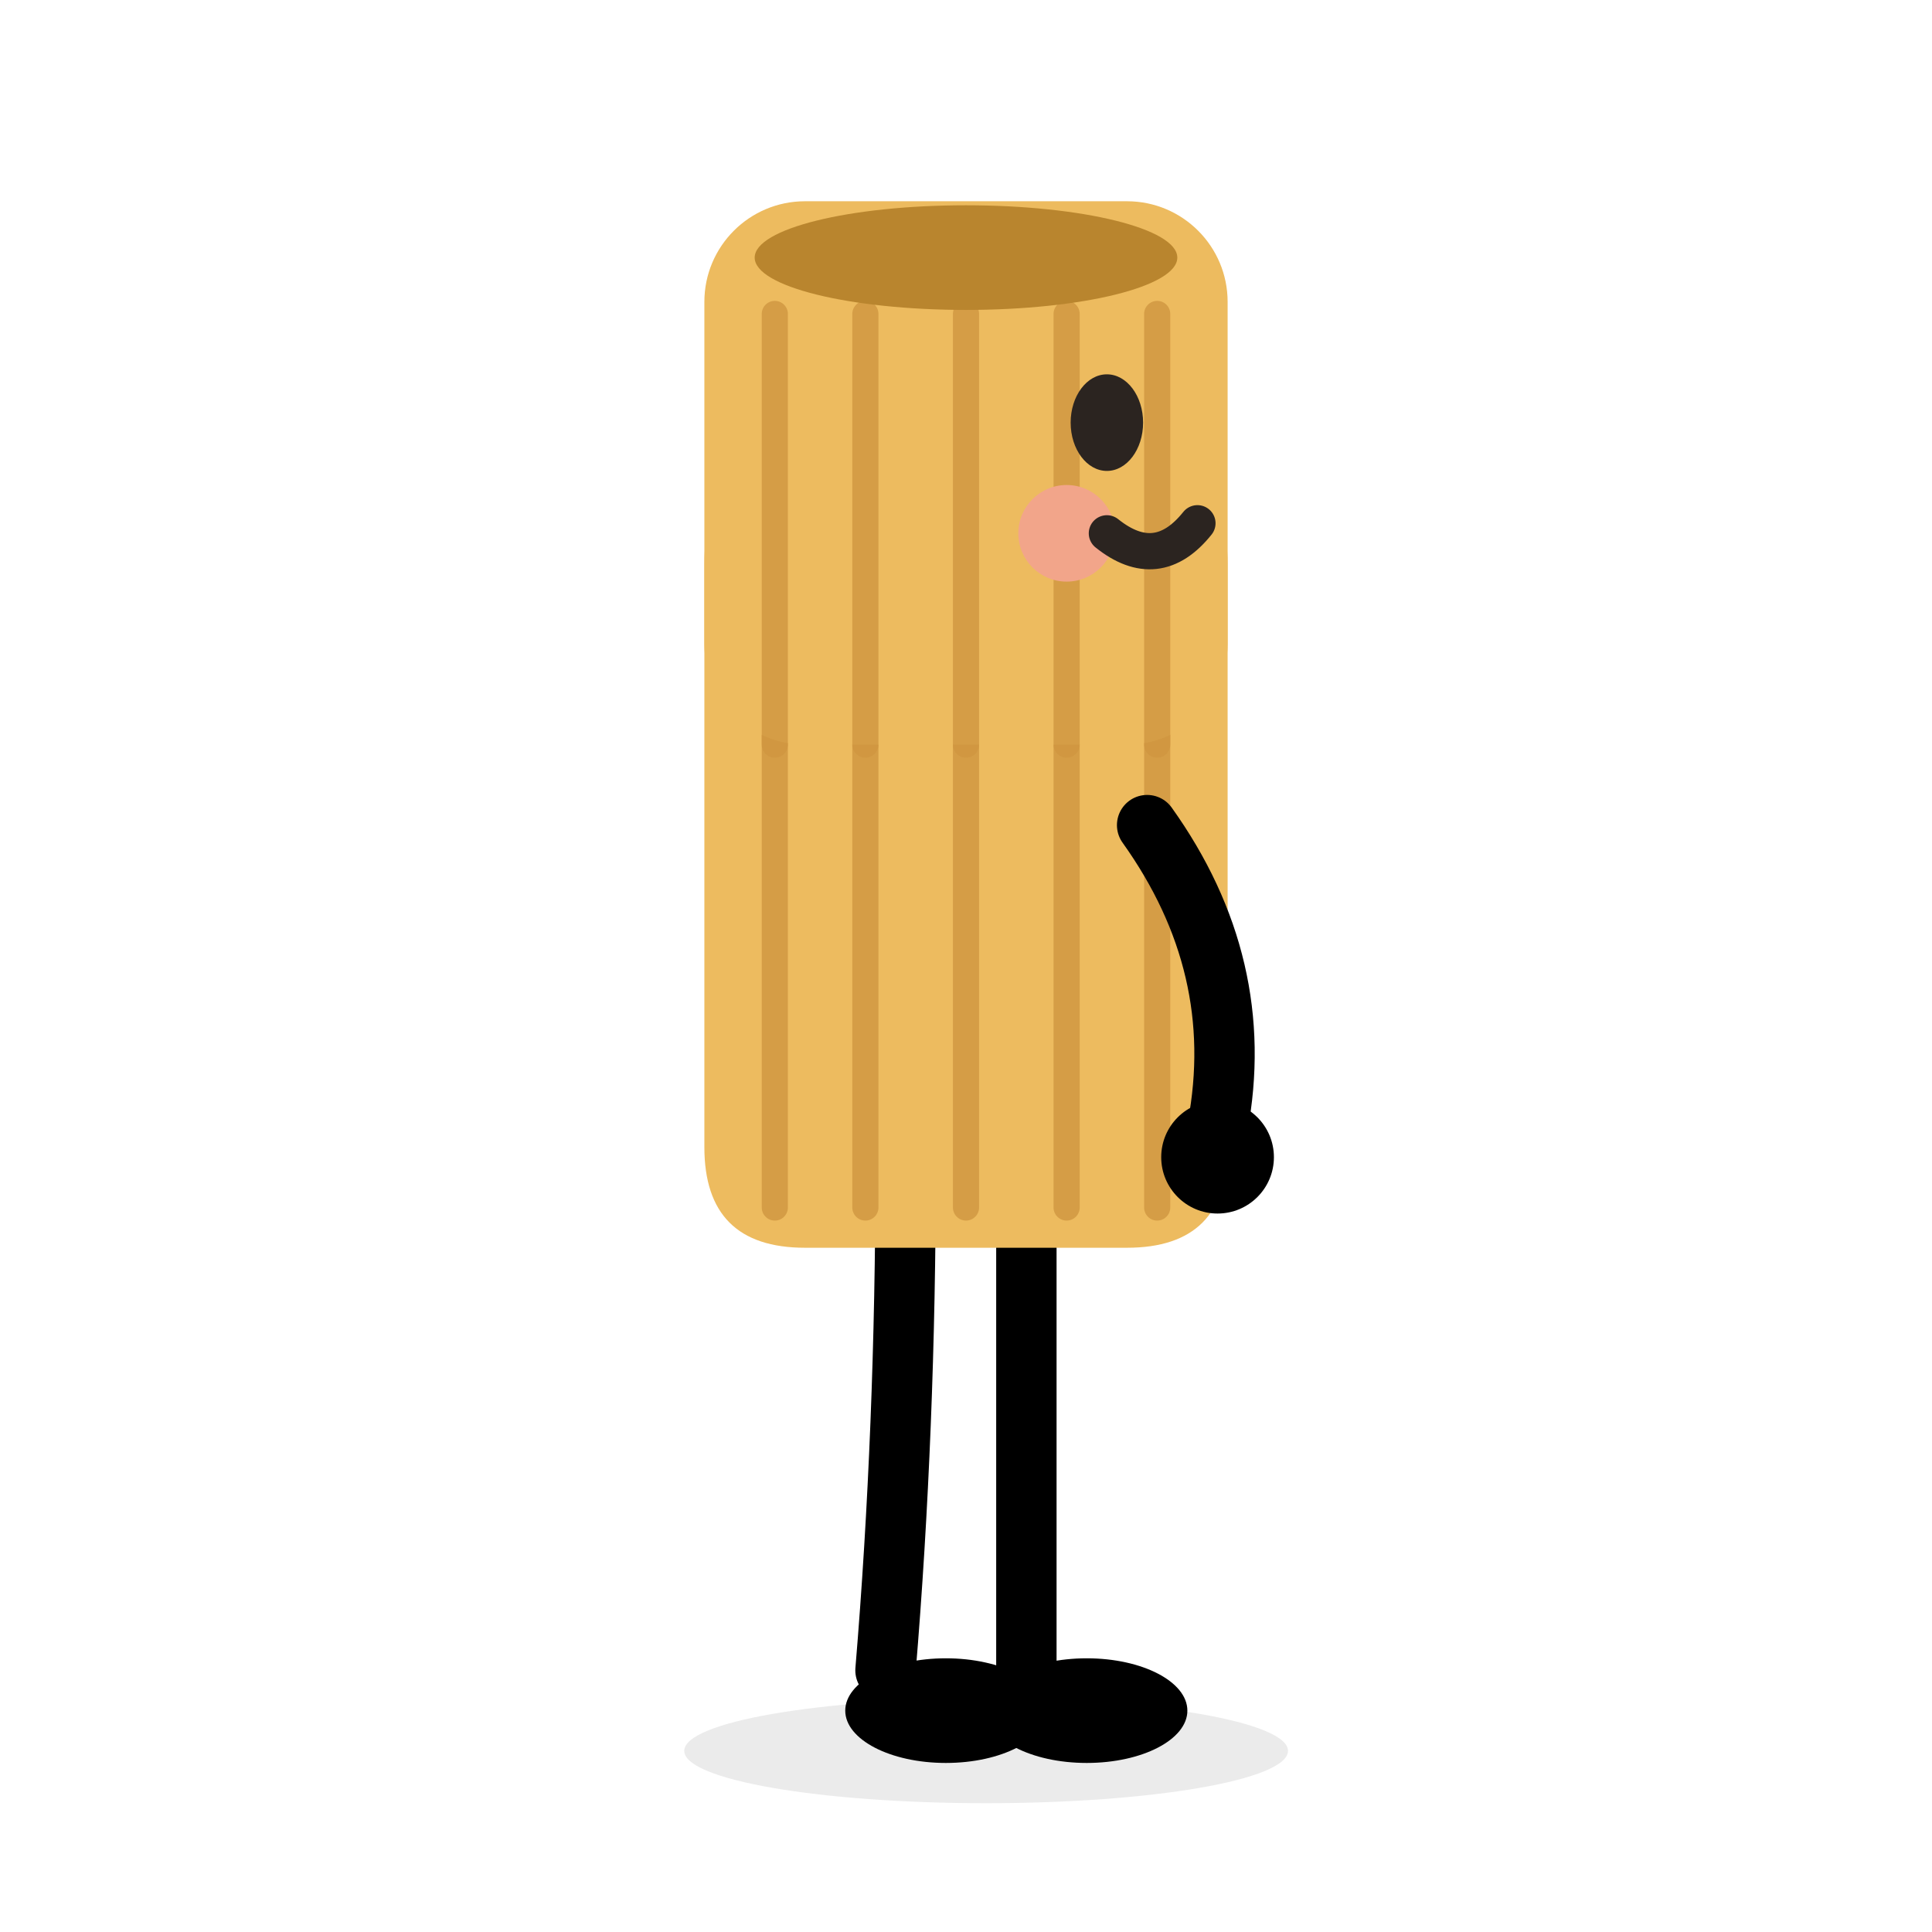
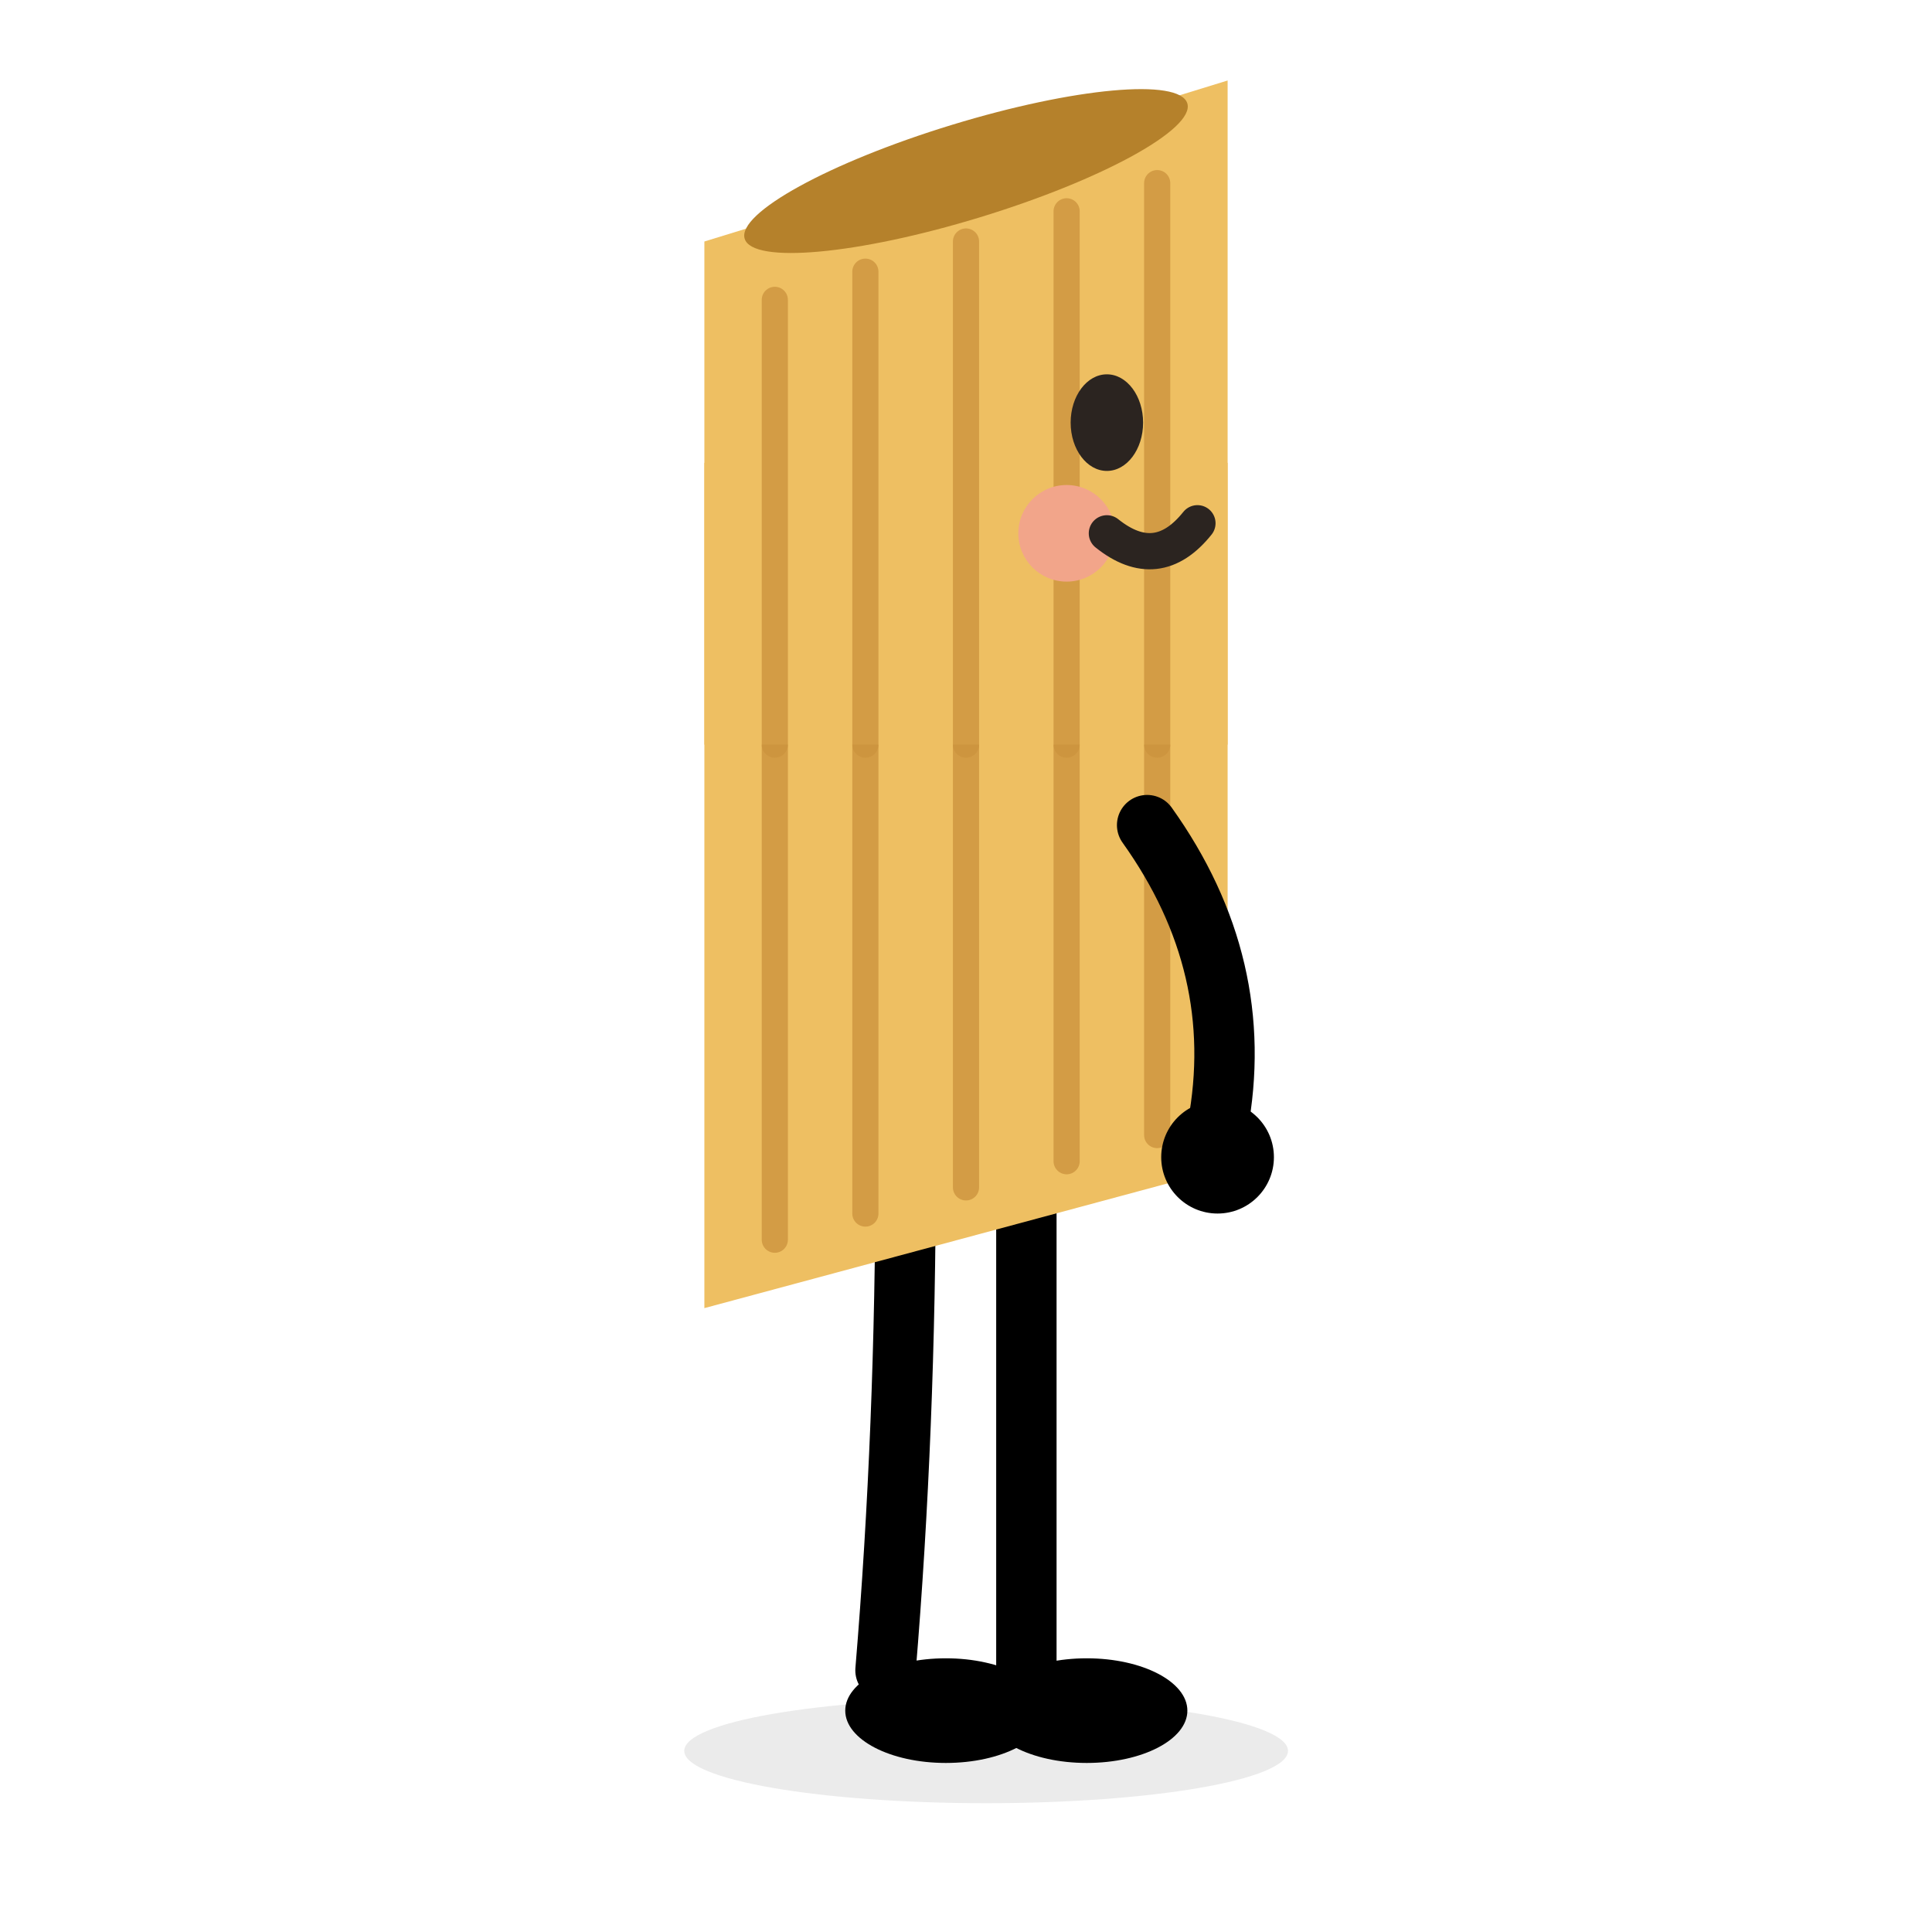
- <svg xmlns="http://www.w3.org/2000/svg" data-character="rigatoni" width="96" height="96" viewBox="0 0 96 96" fill="none" stroke="currentColor" stroke-width="3" stroke-linecap="round" stroke-linejoin="round" data-figure="chin-tuck">
+ <svg xmlns="http://www.w3.org/2000/svg" data-character="penne" width="96" height="96" viewBox="0 0 96 96" fill="none" stroke="currentColor" stroke-width="3" stroke-linecap="round" stroke-linejoin="round" data-figure="chin-tuck">
  <ellipse cx="49" cy="87" rx="15" ry="2.6" fill="currentColor" stroke="none" opacity="0.08" />
  <g data-part="legs">
    <path d="M45 58 Q45 71 44 83" />
    <path d="M51 58 Q51 71 51 83" />
    <ellipse cx="47" cy="85" rx="5" ry="2.6" fill="currentColor" stroke="none" />
    <ellipse cx="54" cy="85" rx="5" ry="2.6" fill="currentColor" stroke="none" />
  </g>
-   <path data-part="body" d="M40 23 L56 23 Q61 23 61 28 L61 57 Q61 62 56 62 L40 62 Q35 62 35 57 L35 28 Q35 23 40 23 Z" fill="#EDBB5F" stroke="none" />
-   <path d="M38.5 25.0 L38.5 60.0" stroke="#CF9640" stroke-width="1.3" opacity="0.8" />
-   <path d="M43 25.0 L43 60.0" stroke="#CF9640" stroke-width="1.3" opacity="0.8" />
-   <path d="M48 25.0 L48 60.0" stroke="#CF9640" stroke-width="1.3" opacity="0.8" />
-   <path d="M53 25.0 L53 60.0" stroke="#CF9640" stroke-width="1.3" opacity="0.8" />
-   <path d="M57.5 25.0 L57.5 60.0" stroke="#CF9640" stroke-width="1.3" opacity="0.8" />
+   <path data-part="body" d="M35 23 L61 23 L61 58 L35 65 Z" fill="#EEBF62" stroke="none" />
+   <path d="M38.5 23.0 L38.5 61.6" stroke="#CC933D" stroke-width="1.3" opacity="0.8" />
+   <path d="M43 23.0 L43 60.3" stroke="#CC933D" stroke-width="1.3" opacity="0.8" />
+   <path d="M48 23.0 L48 59.0" stroke="#CC933D" stroke-width="1.3" opacity="0.8" />
+   <path d="M53 23.0 L53 57.7" stroke="#CC933D" stroke-width="1.3" opacity="0.8" />
+   <path d="M57.5 23.0 L57.5 56.4" stroke="#CC933D" stroke-width="1.3" opacity="0.8" />
  <path d="M57 41 Q62 48 60.5 56" />
  <circle cx="60.5" cy="57.5" r="2.8" fill="currentColor" stroke="none" />
  <g data-part="head">
    <animateTransform attributeName="transform" type="translate" values="0 0;-7 0;-7 0;0 0" keyTimes="0;0.3;0.7;1" calcMode="spline" keySplines="0.45 0 0.55 1;0 0 1 1;0.45 0 0.55 1" dur="2.4s" repeatCount="indefinite" />
-     <rect x="35" y="10" width="26" height="27" rx="5" fill="#EDBB5F" stroke="none" />
-     <path d="M38.5 15.6 L38.5 37.0" stroke="#CF9640" stroke-width="1.3" opacity="0.8" />
-     <path d="M43 15.6 L43 37.0" stroke="#CF9640" stroke-width="1.3" opacity="0.8" />
-     <path d="M48 15.6 L48 37.0" stroke="#CF9640" stroke-width="1.3" opacity="0.8" />
-     <path d="M53 15.6 L53 37.0" stroke="#CF9640" stroke-width="1.3" opacity="0.8" />
-     <path d="M57.5 15.6 L57.5 37.0" stroke="#CF9640" stroke-width="1.3" opacity="0.8" />
-     <ellipse cx="48" cy="12.8" rx="10.5" ry="2.6" fill="#B9852E" stroke="none" />
+     <path d="M35 12.0 L61 4.0 L61 37 L35 37 Z" fill="#EEBF62" stroke="none" />
+     <path d="M38.5 14.9 L38.5 37.0" stroke="#CC933D" stroke-width="1.3" opacity="0.8" />
+     <path d="M43 13.5 L43 37.0" stroke="#CC933D" stroke-width="1.3" opacity="0.8" />
+     <path d="M48 12.0 L48 37.0" stroke="#CC933D" stroke-width="1.3" opacity="0.8" />
+     <path d="M53 10.5 L53 37.0" stroke="#CC933D" stroke-width="1.3" opacity="0.8" />
+     <path d="M57.5 9.1 L57.5 37.0" stroke="#CC933D" stroke-width="1.3" opacity="0.8" />
+     <ellipse cx="48" cy="8.5" rx="11.5" ry="2.4" fill="#B5812B" stroke="none" transform="rotate(-17 48 8.5)" />
    <g data-part="face" transform="translate(0 -6)">
      <circle cx="53" cy="32.5" r="2.4" fill="#F2A58A" stroke="none" />
      <ellipse cx="55" cy="27" rx="1.8" ry="2.4" fill="#2B2420" stroke="none" />
      <path d="M55 32.5 Q57.5 34.5 59.5 32" stroke="#2B2420" stroke-width="1.8" />
      <path d="M52 39.5 Q55 41 57.5 39" stroke="#A9502F" stroke-width="1.6" opacity="0">
        <animate attributeName="opacity" values="0;1;1;0" keyTimes="0;0.3;0.7;1" dur="2.4s" repeatCount="indefinite" />
      </path>
    </g>
  </g>
  <path data-part="cue" d="M79 27 L68 27 M72 23 L68 27 L72 31" stroke="#C4623F" stroke-width="2.4" opacity="0">
    <animate attributeName="opacity" values="0;1;1;0;0" keyTimes="0;0.15;0.65;0.8;1" dur="2.4s" repeatCount="indefinite" />
    <animateTransform attributeName="transform" type="translate" values="0 0;-4 0;-4 0" keyTimes="0;0.3;1" dur="2.4s" repeatCount="indefinite" />
  </path>
</svg>
